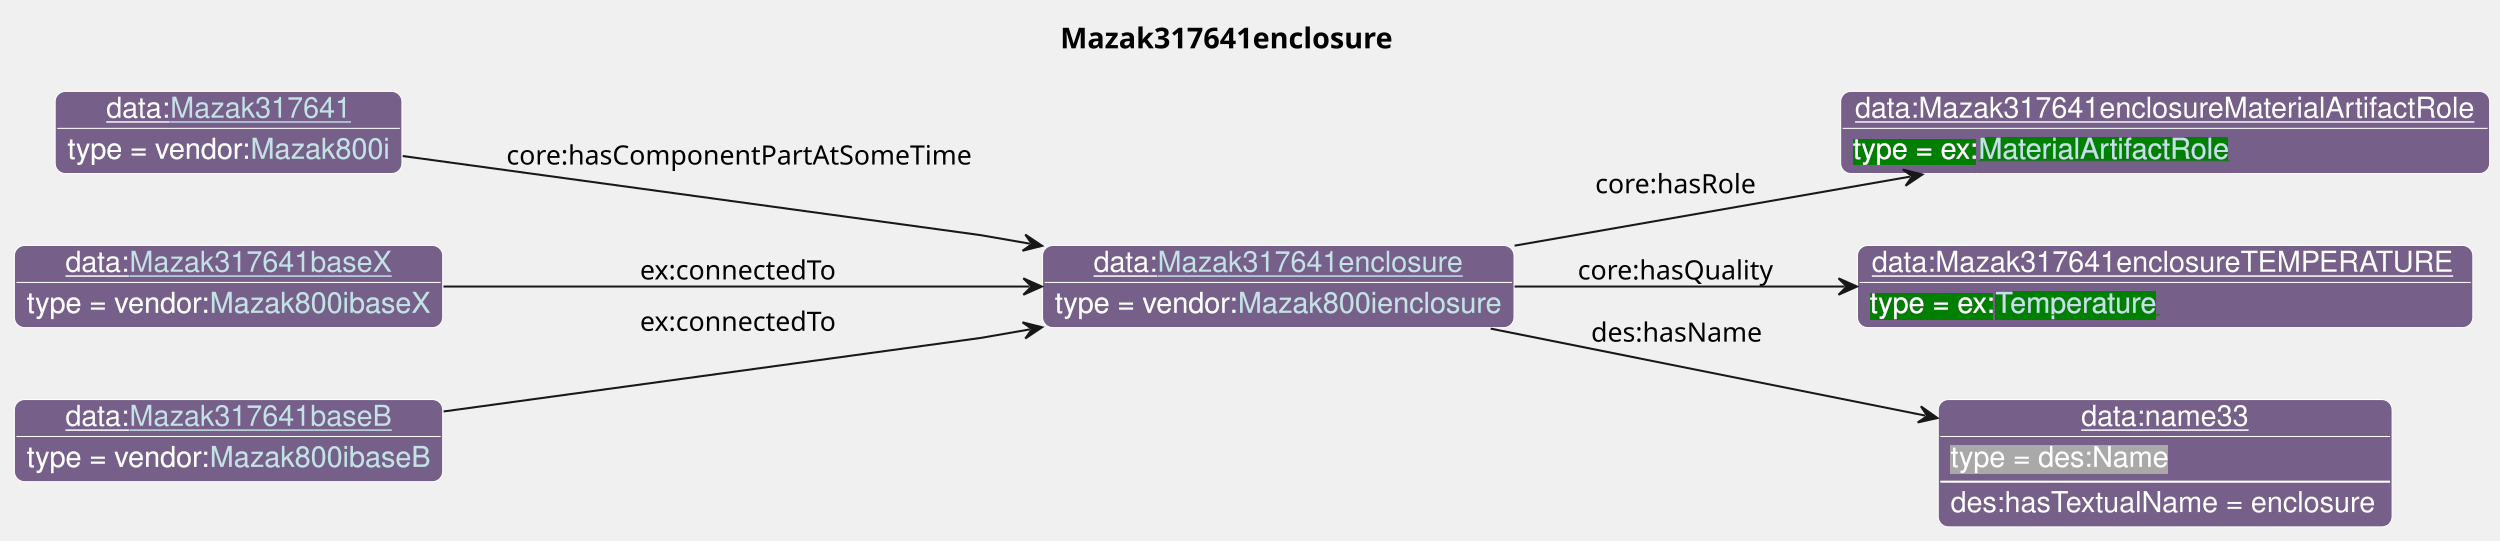
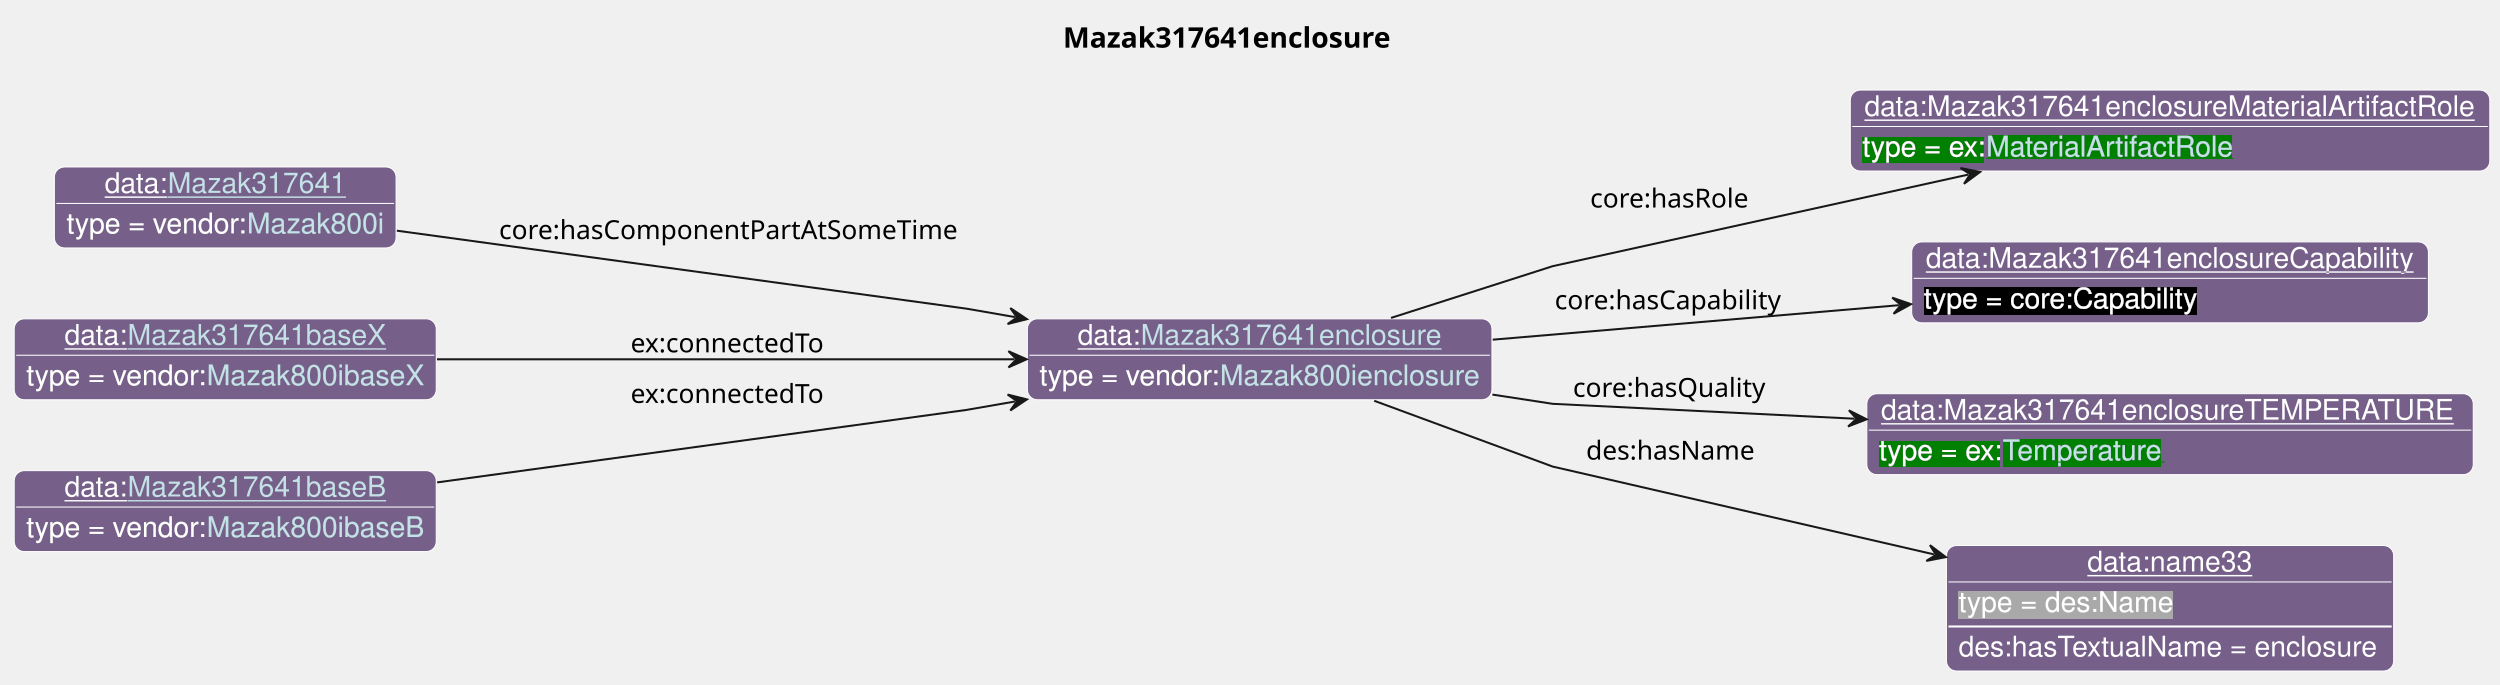
- <svg xmlns="http://www.w3.org/2000/svg" xmlns:xlink="http://www.w3.org/1999/xlink" contentStyleType="text/css" data-diagram-type="CLASS" height="263px" preserveAspectRatio="none" style="width:1217px;height:263px;background:#FFFFFF;" version="1.1" viewBox="0 0 1217 263" width="1217px" zoomAndPan="magnify">
+ <svg xmlns="http://www.w3.org/2000/svg" xmlns:xlink="http://www.w3.org/1999/xlink" contentStyleType="text/css" data-diagram-type="CLASS" height="338px" preserveAspectRatio="none" style="width:1235px;height:338px;background:#FFFFFF;" version="1.1" viewBox="0 0 1235 338" width="1235px" zoomAndPan="magnify">
  <defs>
-     <filter height="1" id="b1pwtyhu3w5hwd0" width="1" x="0" y="0">
+     <filter height="1" id="bo8f56yiqo5qt0" width="1" x="0" y="0">
      <feFlood flood-color="#76608A" result="flood" />
      <feComposite in="SourceGraphic" in2="flood" operator="over" />
    </filter>
-     <filter height="1" id="b1pwtyhu3w5hwd1" width="1" x="0" y="0">
+     <filter height="1" id="bo8f56yiqo5qt1" width="1" x="0" y="0">
      <feFlood flood-color="#008000" result="flood" />
      <feComposite in="SourceGraphic" in2="flood" operator="over" />
    </filter>
-     <filter height="1" id="b1pwtyhu3w5hwd2" width="1" x="0" y="0">
+     <filter height="1" id="bo8f56yiqo5qt2" width="1" x="0" y="0">
+       <feFlood flood-color="#000000" result="flood" />
+       <feComposite in="SourceGraphic" in2="flood" operator="over" />
+     </filter>
+     <filter height="1" id="bo8f56yiqo5qt3" width="1" x="0" y="0">
      <feFlood flood-color="#A9A9A9" result="flood" />
      <feComposite in="SourceGraphic" in2="flood" operator="over" />
    </filter>
  </defs>
  <g>
    <g class="title" data-source-line="13">
-       <text fill="#000000" font-family="sans-serif" font-size="14" font-weight="bold" lengthAdjust="spacing" textLength="171.732" x="516.12" y="23.535">Mazak317641enclosure</text>
+       <text fill="#000000" font-family="sans-serif" font-size="14" font-weight="bold" lengthAdjust="spacing" textLength="171.732" x="525.12" y="23.535">Mazak317641enclosure</text>
    </g>
    <g class="entity" data-entity="o0" data-source-line="131" data-uid="ent0002" id="entity_o0">
-       <rect fill="#76608A" height="40" rx="5" ry="5" style="stroke:#FFFFFF;stroke-width:0.5;" width="229.519" x="507.51" y="119.488" />
-       <text fill="#FFFFFF" font-family="Helvetica" font-size="14" lengthAdjust="spacing" text-decoration="underline" textLength="31.138" x="532.374" y="132.269">data:</text>
+       <rect fill="#76608A" height="40" rx="5" ry="5" style="stroke:#FFFFFF;stroke-width:0.5;" width="229.519" x="507.51" y="157.488" />
+       <text fill="#FFFFFF" font-family="Helvetica" font-size="14" lengthAdjust="spacing" text-decoration="underline" textLength="31.138" x="532.374" y="170.269">data:</text>
      <a href="./Mazak317641enclosure.html" target="_top" title="./Mazak317641enclosure.html" xlink:actuate="onRequest" xlink:href="./Mazak317641enclosure.html" xlink:show="new" xlink:title="./Mazak317641enclosure.html" xlink:type="simple">
-         <text fill="#C4E1E6" font-family="Helvetica" font-size="14" lengthAdjust="spacing" text-decoration="underline" textLength="148.654" x="563.511" y="132.269">Mazak317641enclosure</text>
+         <text fill="#C4E1E6" font-family="Helvetica" font-size="14" lengthAdjust="spacing" text-decoration="underline" textLength="148.654" x="563.511" y="170.269">Mazak317641enclosure</text>
      </a>
-       <line style="stroke:#FFFFFF;stroke-width:0.5;" x1="508.51" x2="736.029" y1="137.488" y2="137.488" />
-       <text fill="#FFFFFF" filter="url(#b1pwtyhu3w5hwd0)" font-family="Helvetica" font-size="14" lengthAdjust="spacing" textLength="89.113" x="513.51" y="152.269">type = vendor:</text>
+       <line style="stroke:#FFFFFF;stroke-width:0.5;" x1="508.51" x2="736.029" y1="175.488" y2="175.488" />
+       <text fill="#FFFFFF" filter="url(#bo8f56yiqo5qt0)" font-family="Helvetica" font-size="14" lengthAdjust="spacing" textLength="89.113" x="513.51" y="190.269">type = vendor:</text>
      <a href="../Mazak.html#Mazak800ienclosure" target="_top" title="../Mazak.html#Mazak800ienclosure" xlink:actuate="onRequest" xlink:href="../Mazak.html#Mazak800ienclosure" xlink:show="new" xlink:title="../Mazak.html#Mazak800ienclosure" xlink:type="simple">
-         <text fill="#C4E1E6" filter="url(#b1pwtyhu3w5hwd0)" font-family="Helvetica" font-size="14" lengthAdjust="spacing" textLength="128.406" x="602.623" y="152.269">Mazak800ienclosure</text>
-         <line style="stroke:#76608A;stroke-width:0.5;" x1="602.623" x2="731.029" y1="153.269" y2="153.269" />
+         <text fill="#C4E1E6" filter="url(#bo8f56yiqo5qt0)" font-family="Helvetica" font-size="14" lengthAdjust="spacing" textLength="128.406" x="602.623" y="190.269">Mazak800ienclosure</text>
+         <line style="stroke:#76608A;stroke-width:0.5;" x1="602.623" x2="731.029" y1="191.269" y2="191.269" />
      </a>
    </g>
    <g class="entity" data-entity="o1" data-source-line="131" data-uid="ent0003" id="entity_o1">
-       <rect fill="#76608A" height="40" rx="5" ry="5" style="stroke:#FFFFFF;stroke-width:0.5;" width="315.943" x="896.03" y="44.488" />
-       <text fill="#FFFFFF" font-family="Helvetica" font-size="14" lengthAdjust="spacing" text-decoration="underline" textLength="301.943" x="903.03" y="57.269">data:Mazak317641enclosureMaterialArtifactRole</text>
-       <line style="stroke:#FFFFFF;stroke-width:0.5;" x1="897.03" x2="1210.973" y1="62.488" y2="62.488" />
-       <text fill="#FFFFFF" filter="url(#b1pwtyhu3w5hwd1)" font-family="Helvetica" font-size="14" lengthAdjust="spacing" textLength="61.093" x="902.03" y="77.269">type = ex:</text>
+       <rect fill="#76608A" height="40" rx="5" ry="5" style="stroke:#FFFFFF;stroke-width:0.5;" width="315.943" x="914.03" y="44.488" />
+       <text fill="#FFFFFF" font-family="Helvetica" font-size="14" lengthAdjust="spacing" text-decoration="underline" textLength="301.943" x="921.03" y="57.269">data:Mazak317641enclosureMaterialArtifactRole</text>
+       <line style="stroke:#FFFFFF;stroke-width:0.5;" x1="915.03" x2="1228.973" y1="62.488" y2="62.488" />
+       <text fill="#FFFFFF" filter="url(#bo8f56yiqo5qt1)" font-family="Helvetica" font-size="14" lengthAdjust="spacing" textLength="61.093" x="920.03" y="77.269">type = ex:</text>
      <a href="../Example.html#MaterialArtifactRole" target="_top" title="../Example.html#MaterialArtifactRole" xlink:actuate="onRequest" xlink:href="../Example.html#MaterialArtifactRole" xlink:show="new" xlink:title="../Example.html#MaterialArtifactRole" xlink:type="simple">
-         <text fill="#C4E1E6" filter="url(#b1pwtyhu3w5hwd1)" font-family="Helvetica" font-size="14" lengthAdjust="spacing" textLength="122.151" x="963.123" y="77.269">MaterialArtifactRole</text>
-         <line style="stroke:#008000;stroke-width:0.5;" x1="963.123" x2="1085.274" y1="78.269" y2="78.269" />
+         <text fill="#C4E1E6" filter="url(#bo8f56yiqo5qt1)" font-family="Helvetica" font-size="14" lengthAdjust="spacing" textLength="122.151" x="981.123" y="77.269">MaterialArtifactRole</text>
+         <line style="stroke:#008000;stroke-width:0.5;" x1="981.123" x2="1103.274" y1="78.269" y2="78.269" />
      </a>
    </g>
    <g class="entity" data-entity="o2" data-source-line="131" data-uid="ent0004" id="entity_o2">
-       <rect fill="#76608A" height="40" rx="5" ry="5" style="stroke:#FFFFFF;stroke-width:0.5;" width="299.578" x="904.21" y="119.488" />
-       <text fill="#FFFFFF" font-family="Helvetica" font-size="14" lengthAdjust="spacing" text-decoration="underline" textLength="285.578" x="911.21" y="132.269">data:Mazak317641enclosureTEMPERATURE</text>
-       <line style="stroke:#FFFFFF;stroke-width:0.5;" x1="905.21" x2="1202.788" y1="137.488" y2="137.488" />
-       <text fill="#FFFFFF" filter="url(#b1pwtyhu3w5hwd1)" font-family="Helvetica" font-size="14" lengthAdjust="spacing" textLength="61.093" x="910.21" y="152.269">type = ex:</text>
+       <rect fill="#76608A" height="40" rx="5" ry="5" style="stroke:#FFFFFF;stroke-width:0.5;" width="255.268" x="944.37" y="119.488" />
+       <text fill="#FFFFFF" font-family="Helvetica" font-size="14" lengthAdjust="spacing" text-decoration="underline" textLength="241.268" x="951.37" y="132.269">data:Mazak317641enclosureCapability</text>
+       <line style="stroke:#FFFFFF;stroke-width:0.5;" x1="945.37" x2="1198.638" y1="137.488" y2="137.488" />
+       <text fill="#FFFFFF" filter="url(#bo8f56yiqo5qt2)" font-family="Helvetica" font-size="14" lengthAdjust="spacing" textLength="135.017" x="950.37" y="152.269">type = core:Capability</text>
+     </g>
+     <g class="entity" data-entity="o3" data-source-line="131" data-uid="ent0005" id="entity_o3">
+       <rect fill="#76608A" height="40" rx="5" ry="5" style="stroke:#FFFFFF;stroke-width:0.5;" width="299.578" x="922.21" y="194.488" />
+       <text fill="#FFFFFF" font-family="Helvetica" font-size="14" lengthAdjust="spacing" text-decoration="underline" textLength="285.578" x="929.21" y="207.269">data:Mazak317641enclosureTEMPERATURE</text>
+       <line style="stroke:#FFFFFF;stroke-width:0.5;" x1="923.21" x2="1220.788" y1="212.488" y2="212.488" />
+       <text fill="#FFFFFF" filter="url(#bo8f56yiqo5qt1)" font-family="Helvetica" font-size="14" lengthAdjust="spacing" textLength="61.093" x="928.21" y="227.269">type = ex:</text>
      <a href="../Example.html#Temperature" target="_top" title="../Example.html#Temperature" xlink:actuate="onRequest" xlink:href="../Example.html#Temperature" xlink:show="new" xlink:title="../Example.html#Temperature" xlink:type="simple">
-         <text fill="#C4E1E6" filter="url(#b1pwtyhu3w5hwd1)" font-family="Helvetica" font-size="14" lengthAdjust="spacing" textLength="80.144" x="971.303" y="152.269">Temperature</text>
-         <line style="stroke:#008000;stroke-width:0.5;" x1="971.303" x2="1051.447" y1="153.269" y2="153.269" />
+         <text fill="#C4E1E6" filter="url(#bo8f56yiqo5qt1)" font-family="Helvetica" font-size="14" lengthAdjust="spacing" textLength="80.144" x="989.303" y="227.269">Temperature</text>
+         <line style="stroke:#008000;stroke-width:0.5;" x1="989.303" x2="1069.447" y1="228.269" y2="228.269" />
      </a>
    </g>
-     <g class="entity" data-entity="o3" data-source-line="131" data-uid="ent0005" id="entity_o3">
-       <rect fill="#76608A" height="62" rx="5" ry="5" style="stroke:#FFFFFF;stroke-width:0.5;" width="220.947" x="943.53" y="194.488" />
-       <text fill="#FFFFFF" font-family="Helvetica" font-size="14" lengthAdjust="spacing" text-decoration="underline" textLength="81.731" x="1013.138" y="207.269">data:name33</text>
-       <line style="stroke:#FFFFFF;stroke-width:0.5;" x1="944.53" x2="1163.477" y1="212.488" y2="212.488" />
-       <text fill="#FFFFFF" filter="url(#b1pwtyhu3w5hwd2)" font-family="Helvetica" font-size="14" lengthAdjust="spacing" textLength="106.224" x="949.53" y="227.269">type = des:Name</text>
-       <line style="stroke:#FFFFFF;stroke-width:1;" x1="944.53" x2="1163.477" y1="234.488" y2="234.488" />
-       <text fill="#FFFFFF" font-family="Helvetica" font-size="14" lengthAdjust="spacing" textLength="208.947" x="949.53" y="249.269">des:hasTextualName = enclosure</text>
-     </g>
    <g class="entity" data-entity="o4" data-source-line="131" data-uid="ent0006" id="entity_o4">
-       <rect fill="#76608A" height="40" rx="5" ry="5" style="stroke:#FFFFFF;stroke-width:0.5;" width="168.816" x="26.85" y="44.488" />
-       <text fill="#FFFFFF" font-family="Helvetica" font-size="14" lengthAdjust="spacing" text-decoration="underline" textLength="31.138" x="51.714" y="57.269">data:</text>
-       <a href="./Mazak317641.html" target="_top" title="./Mazak317641.html" xlink:actuate="onRequest" xlink:href="./Mazak317641.html" xlink:show="new" xlink:title="./Mazak317641.html" xlink:type="simple">
-         <text fill="#C4E1E6" font-family="Helvetica" font-size="14" lengthAdjust="spacing" text-decoration="underline" textLength="87.951" x="82.852" y="57.269">Mazak317641</text>
-       </a>
-       <line style="stroke:#FFFFFF;stroke-width:0.5;" x1="27.85" x2="194.666" y1="62.488" y2="62.488" />
-       <text fill="#FFFFFF" filter="url(#b1pwtyhu3w5hwd0)" font-family="Helvetica" font-size="14" lengthAdjust="spacing" textLength="89.113" x="32.85" y="77.269">type = vendor:</text>
-       <a href="../Mazak.html#Mazak800i" target="_top" title="../Mazak.html#Mazak800i" xlink:actuate="onRequest" xlink:href="../Mazak.html#Mazak800i" xlink:show="new" xlink:title="../Mazak.html#Mazak800i" xlink:type="simple">
-         <text fill="#C4E1E6" filter="url(#b1pwtyhu3w5hwd0)" font-family="Helvetica" font-size="14" lengthAdjust="spacing" textLength="67.703" x="121.963" y="77.269">Mazak800i</text>
-         <line style="stroke:#76608A;stroke-width:0.5;" x1="121.963" x2="189.666" y1="78.269" y2="78.269" />
-       </a>
+       <rect fill="#76608A" height="62" rx="5" ry="5" style="stroke:#FFFFFF;stroke-width:0.5;" width="220.947" x="961.53" y="269.488" />
+       <text fill="#FFFFFF" font-family="Helvetica" font-size="14" lengthAdjust="spacing" text-decoration="underline" textLength="81.731" x="1031.138" y="282.269">data:name33</text>
+       <line style="stroke:#FFFFFF;stroke-width:0.5;" x1="962.53" x2="1181.477" y1="287.488" y2="287.488" />
+       <text fill="#FFFFFF" filter="url(#bo8f56yiqo5qt3)" font-family="Helvetica" font-size="14" lengthAdjust="spacing" textLength="106.224" x="967.53" y="302.269">type = des:Name</text>
+       <line style="stroke:#FFFFFF;stroke-width:1;" x1="962.53" x2="1181.477" y1="309.488" y2="309.488" />
+       <text fill="#FFFFFF" font-family="Helvetica" font-size="14" lengthAdjust="spacing" textLength="208.947" x="967.53" y="324.269">des:hasTextualName = enclosure</text>
    </g>
    <g class="entity" data-entity="o5" data-source-line="131" data-uid="ent0007" id="entity_o5">
-       <rect fill="#76608A" height="40" rx="5" ry="5" style="stroke:#FFFFFF;stroke-width:0.5;" width="208.513" x="7" y="119.488" />
-       <text fill="#FFFFFF" font-family="Helvetica" font-size="14" lengthAdjust="spacing" text-decoration="underline" textLength="31.138" x="31.864" y="132.269">data:</text>
-       <a href="./Mazak317641baseX.html" target="_top" title="./Mazak317641baseX.html" xlink:actuate="onRequest" xlink:href="./Mazak317641baseX.html" xlink:show="new" xlink:title="./Mazak317641baseX.html" xlink:type="simple">
-         <text fill="#C4E1E6" font-family="Helvetica" font-size="14" lengthAdjust="spacing" text-decoration="underline" textLength="127.647" x="63.002" y="132.269">Mazak317641baseX</text>
+       <rect fill="#76608A" height="40" rx="5" ry="5" style="stroke:#FFFFFF;stroke-width:0.5;" width="168.816" x="26.85" y="82.488" />
+       <text fill="#FFFFFF" font-family="Helvetica" font-size="14" lengthAdjust="spacing" text-decoration="underline" textLength="31.138" x="51.714" y="95.269">data:</text>
+       <a href="./Mazak317641.html" target="_top" title="./Mazak317641.html" xlink:actuate="onRequest" xlink:href="./Mazak317641.html" xlink:show="new" xlink:title="./Mazak317641.html" xlink:type="simple">
+         <text fill="#C4E1E6" font-family="Helvetica" font-size="14" lengthAdjust="spacing" text-decoration="underline" textLength="87.951" x="82.852" y="95.269">Mazak317641</text>
      </a>
-       <line style="stroke:#FFFFFF;stroke-width:0.5;" x1="8" x2="214.513" y1="137.488" y2="137.488" />
-       <text fill="#FFFFFF" filter="url(#b1pwtyhu3w5hwd0)" font-family="Helvetica" font-size="14" lengthAdjust="spacing" textLength="89.113" x="13" y="152.269">type = vendor:</text>
-       <a href="../Mazak.html#Mazak800ibaseX" target="_top" title="../Mazak.html#Mazak800ibaseX" xlink:actuate="onRequest" xlink:href="../Mazak.html#Mazak800ibaseX" xlink:show="new" xlink:title="../Mazak.html#Mazak800ibaseX" xlink:type="simple">
-         <text fill="#C4E1E6" filter="url(#b1pwtyhu3w5hwd0)" font-family="Helvetica" font-size="14" lengthAdjust="spacing" textLength="107.399" x="102.113" y="152.269">Mazak800ibaseX</text>
-         <line style="stroke:#76608A;stroke-width:0.5;" x1="102.113" x2="209.513" y1="153.269" y2="153.269" />
+       <line style="stroke:#FFFFFF;stroke-width:0.5;" x1="27.85" x2="194.666" y1="100.488" y2="100.488" />
+       <text fill="#FFFFFF" filter="url(#bo8f56yiqo5qt0)" font-family="Helvetica" font-size="14" lengthAdjust="spacing" textLength="89.113" x="32.85" y="115.269">type = vendor:</text>
+       <a href="../Mazak.html#Mazak800i" target="_top" title="../Mazak.html#Mazak800i" xlink:actuate="onRequest" xlink:href="../Mazak.html#Mazak800i" xlink:show="new" xlink:title="../Mazak.html#Mazak800i" xlink:type="simple">
+         <text fill="#C4E1E6" filter="url(#bo8f56yiqo5qt0)" font-family="Helvetica" font-size="14" lengthAdjust="spacing" textLength="67.703" x="121.963" y="115.269">Mazak800i</text>
+         <line style="stroke:#76608A;stroke-width:0.5;" x1="121.963" x2="189.666" y1="116.269" y2="116.269" />
      </a>
    </g>
    <g class="entity" data-entity="o6" data-source-line="131" data-uid="ent0008" id="entity_o6">
-       <rect fill="#76608A" height="40" rx="5" ry="5" style="stroke:#FFFFFF;stroke-width:0.5;" width="208.513" x="7" y="194.488" />
-       <text fill="#FFFFFF" font-family="Helvetica" font-size="14" lengthAdjust="spacing" text-decoration="underline" textLength="31.138" x="31.864" y="207.269">data:</text>
-       <a href="./Mazak317641baseB.html" target="_top" title="./Mazak317641baseB.html" xlink:actuate="onRequest" xlink:href="./Mazak317641baseB.html" xlink:show="new" xlink:title="./Mazak317641baseB.html" xlink:type="simple">
-         <text fill="#C4E1E6" font-family="Helvetica" font-size="14" lengthAdjust="spacing" text-decoration="underline" textLength="127.647" x="63.002" y="207.269">Mazak317641baseB</text>
+       <rect fill="#76608A" height="40" rx="5" ry="5" style="stroke:#FFFFFF;stroke-width:0.5;" width="208.513" x="7" y="157.488" />
+       <text fill="#FFFFFF" font-family="Helvetica" font-size="14" lengthAdjust="spacing" text-decoration="underline" textLength="31.138" x="31.864" y="170.269">data:</text>
+       <a href="./Mazak317641baseX.html" target="_top" title="./Mazak317641baseX.html" xlink:actuate="onRequest" xlink:href="./Mazak317641baseX.html" xlink:show="new" xlink:title="./Mazak317641baseX.html" xlink:type="simple">
+         <text fill="#C4E1E6" font-family="Helvetica" font-size="14" lengthAdjust="spacing" text-decoration="underline" textLength="127.647" x="63.002" y="170.269">Mazak317641baseX</text>
      </a>
-       <line style="stroke:#FFFFFF;stroke-width:0.5;" x1="8" x2="214.513" y1="212.488" y2="212.488" />
-       <text fill="#FFFFFF" filter="url(#b1pwtyhu3w5hwd0)" font-family="Helvetica" font-size="14" lengthAdjust="spacing" textLength="89.113" x="13" y="227.269">type = vendor:</text>
-       <a href="../Mazak.html#Mazak800ibaseB" target="_top" title="../Mazak.html#Mazak800ibaseB" xlink:actuate="onRequest" xlink:href="../Mazak.html#Mazak800ibaseB" xlink:show="new" xlink:title="../Mazak.html#Mazak800ibaseB" xlink:type="simple">
-         <text fill="#C4E1E6" filter="url(#b1pwtyhu3w5hwd0)" font-family="Helvetica" font-size="14" lengthAdjust="spacing" textLength="107.399" x="102.113" y="227.269">Mazak800ibaseB</text>
-         <line style="stroke:#76608A;stroke-width:0.5;" x1="102.113" x2="209.513" y1="228.269" y2="228.269" />
+       <line style="stroke:#FFFFFF;stroke-width:0.5;" x1="8" x2="214.513" y1="175.488" y2="175.488" />
+       <text fill="#FFFFFF" filter="url(#bo8f56yiqo5qt0)" font-family="Helvetica" font-size="14" lengthAdjust="spacing" textLength="89.113" x="13" y="190.269">type = vendor:</text>
+       <a href="../Mazak.html#Mazak800ibaseX" target="_top" title="../Mazak.html#Mazak800ibaseX" xlink:actuate="onRequest" xlink:href="../Mazak.html#Mazak800ibaseX" xlink:show="new" xlink:title="../Mazak.html#Mazak800ibaseX" xlink:type="simple">
+         <text fill="#C4E1E6" filter="url(#bo8f56yiqo5qt0)" font-family="Helvetica" font-size="14" lengthAdjust="spacing" textLength="107.399" x="102.113" y="190.269">Mazak800ibaseX</text>
+         <line style="stroke:#76608A;stroke-width:0.5;" x1="102.113" x2="209.513" y1="191.269" y2="191.269" />
      </a>
    </g>
-     <g class="link" data-entity-1="o0" data-entity-2="o1" data-source-line="195" data-uid="lnk9" id="link_o0_o1">
-       <path codeLine="195" d="M737.3,119.588 C798.6,108.888 868.139,96.75 929.909,85.97" fill="none" id="o0-to-o1" style="stroke:#181818;stroke-width:1;" />
-       <polygon fill="#181818" points="935.82,84.938,926.266,82.545,930.894,85.798,927.642,90.426,935.82,84.938" style="stroke:#181818;stroke-width:1;" />
-       <text fill="#000000" font-family="sans-serif" font-size="13" lengthAdjust="spacing" textLength="80.399" x="776.53" y="94.067">core:hasRole</text>
+     <g class="entity" data-entity="o7" data-source-line="131" data-uid="ent0009" id="entity_o7">
+       <rect fill="#76608A" height="40" rx="5" ry="5" style="stroke:#FFFFFF;stroke-width:0.5;" width="208.513" x="7" y="232.488" />
+       <text fill="#FFFFFF" font-family="Helvetica" font-size="14" lengthAdjust="spacing" text-decoration="underline" textLength="31.138" x="31.864" y="245.269">data:</text>
+       <a href="./Mazak317641baseB.html" target="_top" title="./Mazak317641baseB.html" xlink:actuate="onRequest" xlink:href="./Mazak317641baseB.html" xlink:show="new" xlink:title="./Mazak317641baseB.html" xlink:type="simple">
+         <text fill="#C4E1E6" font-family="Helvetica" font-size="14" lengthAdjust="spacing" text-decoration="underline" textLength="127.647" x="63.002" y="245.269">Mazak317641baseB</text>
+       </a>
+       <line style="stroke:#FFFFFF;stroke-width:0.5;" x1="8" x2="214.513" y1="250.488" y2="250.488" />
+       <text fill="#FFFFFF" filter="url(#bo8f56yiqo5qt0)" font-family="Helvetica" font-size="14" lengthAdjust="spacing" textLength="89.113" x="13" y="265.269">type = vendor:</text>
+       <a href="../Mazak.html#Mazak800ibaseB" target="_top" title="../Mazak.html#Mazak800ibaseB" xlink:actuate="onRequest" xlink:href="../Mazak.html#Mazak800ibaseB" xlink:show="new" xlink:title="../Mazak.html#Mazak800ibaseB" xlink:type="simple">
+         <text fill="#C4E1E6" filter="url(#bo8f56yiqo5qt0)" font-family="Helvetica" font-size="14" lengthAdjust="spacing" textLength="107.399" x="102.113" y="265.269">Mazak800ibaseB</text>
+         <line style="stroke:#76608A;stroke-width:0.5;" x1="102.113" x2="209.513" y1="266.269" y2="266.269" />
+       </a>
    </g>
-     <g class="link" data-entity-1="o0" data-entity-2="o2" data-source-line="195" data-uid="lnk10" id="link_o0_o2">
-       <path codeLine="195" d="M737.3,139.488 C788.4,139.488 843.34,139.488 897.99,139.488" fill="none" id="o0-to-o2" style="stroke:#181818;stroke-width:1;" />
-       <polygon fill="#181818" points="903.99,139.488,894.99,135.488,898.99,139.488,894.99,143.488,903.99,139.488" style="stroke:#181818;stroke-width:1;" />
-       <text fill="#000000" font-family="sans-serif" font-size="13" lengthAdjust="spacing" textLength="97.71" x="768.03" y="136.057">core:hasQuality</text>
+     <g class="link" data-entity-1="o0" data-entity-2="o1" data-source-line="195" data-uid="lnk10" id="link_o0_o1">
+       <path codeLine="195" d="M687.16,157.048 C725.56,144.758 767.03,131.488 767.03,131.488 C767.03,131.488 882.901,105.95 972.291,86.25" fill="none" id="o0-to-o1" style="stroke:#181818;stroke-width:1;" />
+       <polygon fill="#181818" points="978.15,84.958,968.5,82.989,973.267,86.034,970.222,90.802,978.15,84.958" style="stroke:#181818;stroke-width:1;" />
+       <text fill="#000000" font-family="sans-serif" font-size="13" lengthAdjust="spacing" textLength="80.399" x="785.53" y="102.527">core:hasRole</text>
    </g>
-     <g class="link" data-entity-1="o0" data-entity-2="o3" data-source-line="195" data-uid="lnk11" id="link_o0_o3">
-       <path codeLine="195" d="M725.66,159.978 C791.2,173.098 870.297,188.921 937.247,202.321" fill="none" id="o0-to-o3" style="stroke:#181818;stroke-width:1;" />
-       <polygon fill="#181818" points="943.13,203.498,935.09,197.81,938.227,202.517,933.52,205.654,943.13,203.498" style="stroke:#181818;stroke-width:1;" />
-       <text fill="#000000" font-family="sans-serif" font-size="13" lengthAdjust="spacing" textLength="84.202" x="774.53" y="166.327">des:hasName</text>
+     <g class="link" data-entity-1="o0" data-entity-2="o2" data-source-line="195" data-uid="lnk11" id="link_o0_o2">
+       <path codeLine="195" d="M737.41,167.798 C800.5,162.448 873.052,156.286 938.072,150.766" fill="none" id="o0-to-o2" style="stroke:#181818;stroke-width:1;" />
+       <polygon fill="#181818" points="944.05,150.258,934.744,147.034,939.068,150.681,935.421,155.005,944.05,150.258" style="stroke:#181818;stroke-width:1;" />
+       <text fill="#000000" font-family="sans-serif" font-size="13" lengthAdjust="spacing" textLength="115.838" x="768.03" y="152.777">core:hasCapability</text>
    </g>
-     <g class="link" data-entity-1="o4" data-entity-2="o0" data-source-line="195" data-uid="lnk12" id="link_o4_o0">
-       <path codeLine="195" d="M196.05,75.958 C303.89,90.718 477.51,114.488 477.51,114.488 C477.51,114.488 483.938,115.612 501.389,118.642" fill="none" id="o4-to-o0" style="stroke:#181818;stroke-width:1;" />
-       <polygon fill="#181818" points="507.3,119.668,499.117,114.188,502.374,118.813,497.748,122.07,507.3,119.668" style="stroke:#181818;stroke-width:1;" />
-       <text fill="#000000" font-family="sans-serif" font-size="13" lengthAdjust="spacing" textLength="230.82" x="246.51" y="80.107">core:hasComponentPartAtSomeTime</text>
+     <g class="link" data-entity-1="o0" data-entity-2="o3" data-source-line="195" data-uid="lnk12" id="link_o0_o3">
+       <path codeLine="195" d="M737.25,194.928 C754.69,197.598 767.03,199.488 767.03,199.488 C767.03,199.488 839.127,203.043 916.137,206.843" fill="none" id="o0-to-o3" style="stroke:#181818;stroke-width:1;" />
+       <polygon fill="#181818" points="922.13,207.138,913.338,202.7,917.136,206.892,912.944,210.69,922.13,207.138" style="stroke:#181818;stroke-width:1;" />
+       <text fill="#000000" font-family="sans-serif" font-size="13" lengthAdjust="spacing" textLength="97.71" x="777.03" y="196.057">core:hasQuality</text>
    </g>
-     <g class="link" data-entity-1="o5" data-entity-2="o0" data-source-line="195" data-uid="lnk13" id="link_o5_o0">
-       <path codeLine="195" d="M215.88,139.488 C300.47,139.488 413.86,139.488 501.16,139.488" fill="none" id="o5-to-o0" style="stroke:#181818;stroke-width:1;" />
-       <polygon fill="#181818" points="507.16,139.488,498.16,135.488,502.16,139.488,498.16,143.488,507.16,139.488" style="stroke:#181818;stroke-width:1;" />
-       <text fill="#000000" font-family="sans-serif" font-size="13" lengthAdjust="spacing" textLength="100.502" x="311.51" y="136.057">ex:connectedTo</text>
+     <g class="link" data-entity-1="o0" data-entity-2="o4" data-source-line="195" data-uid="lnk13" id="link_o0_o4">
+       <path codeLine="195" d="M678.85,197.978 C719.31,212.898 767.03,230.488 767.03,230.488 C767.03,230.488 868.343,253.822 955.413,273.872" fill="none" id="o0-to-o4" style="stroke:#181818;stroke-width:1;" />
+       <polygon fill="#181818" points="961.26,275.218,953.387,269.301,956.388,274.096,951.592,277.097,961.26,275.218" style="stroke:#181818;stroke-width:1;" />
+       <text fill="#000000" font-family="sans-serif" font-size="13" lengthAdjust="spacing" textLength="84.202" x="783.53" y="227.057">des:hasName</text>
    </g>
-     <g class="link" data-entity-1="o6" data-entity-2="o0" data-source-line="195" data-uid="lnk14" id="link_o6_o0">
-       <path codeLine="195" d="M215.95,200.298 C323.93,185.508 477.51,164.488 477.51,164.488 C477.51,164.488 483.938,163.365 501.389,160.335" fill="none" id="o6-to-o0" style="stroke:#181818;stroke-width:1;" />
-       <polygon fill="#181818" points="507.3,159.308,497.748,156.907,502.374,160.164,499.117,164.789,507.3,159.308" style="stroke:#181818;stroke-width:1;" />
-       <text fill="#000000" font-family="sans-serif" font-size="13" lengthAdjust="spacing" textLength="100.502" x="311.51" y="161.057">ex:connectedTo</text>
+     <g class="link" data-entity-1="o5" data-entity-2="o0" data-source-line="195" data-uid="lnk14" id="link_o5_o0">
+       <path codeLine="195" d="M196.05,113.958 C303.89,128.718 477.51,152.488 477.51,152.488 C477.51,152.488 483.938,153.612 501.389,156.642" fill="none" id="o5-to-o0" style="stroke:#181818;stroke-width:1;" />
+       <polygon fill="#181818" points="507.3,157.668,499.117,152.188,502.374,156.813,497.748,160.07,507.3,157.668" style="stroke:#181818;stroke-width:1;" />
+       <text fill="#000000" font-family="sans-serif" font-size="13" lengthAdjust="spacing" textLength="230.82" x="246.51" y="118.107">core:hasComponentPartAtSomeTime</text>
+     </g>
+     <g class="link" data-entity-1="o6" data-entity-2="o0" data-source-line="195" data-uid="lnk15" id="link_o6_o0">
+       <path codeLine="195" d="M215.88,177.488 C300.47,177.488 413.86,177.488 501.16,177.488" fill="none" id="o6-to-o0" style="stroke:#181818;stroke-width:1;" />
+       <polygon fill="#181818" points="507.16,177.488,498.16,173.488,502.16,177.488,498.16,181.488,507.16,177.488" style="stroke:#181818;stroke-width:1;" />
+       <text fill="#000000" font-family="sans-serif" font-size="13" lengthAdjust="spacing" textLength="100.502" x="311.51" y="174.057">ex:connectedTo</text>
+     </g>
+     <g class="link" data-entity-1="o7" data-entity-2="o0" data-source-line="195" data-uid="lnk16" id="link_o7_o0">
+       <path codeLine="195" d="M215.95,238.298 C323.93,223.508 477.51,202.488 477.51,202.488 C477.51,202.488 483.938,201.365 501.389,198.335" fill="none" id="o7-to-o0" style="stroke:#181818;stroke-width:1;" />
+       <polygon fill="#181818" points="507.3,197.308,497.748,194.907,502.374,198.164,499.117,202.789,507.3,197.308" style="stroke:#181818;stroke-width:1;" />
+       <text fill="#000000" font-family="sans-serif" font-size="13" lengthAdjust="spacing" textLength="100.502" x="311.51" y="199.057">ex:connectedTo</text>
    </g>
  </g>
</svg>
